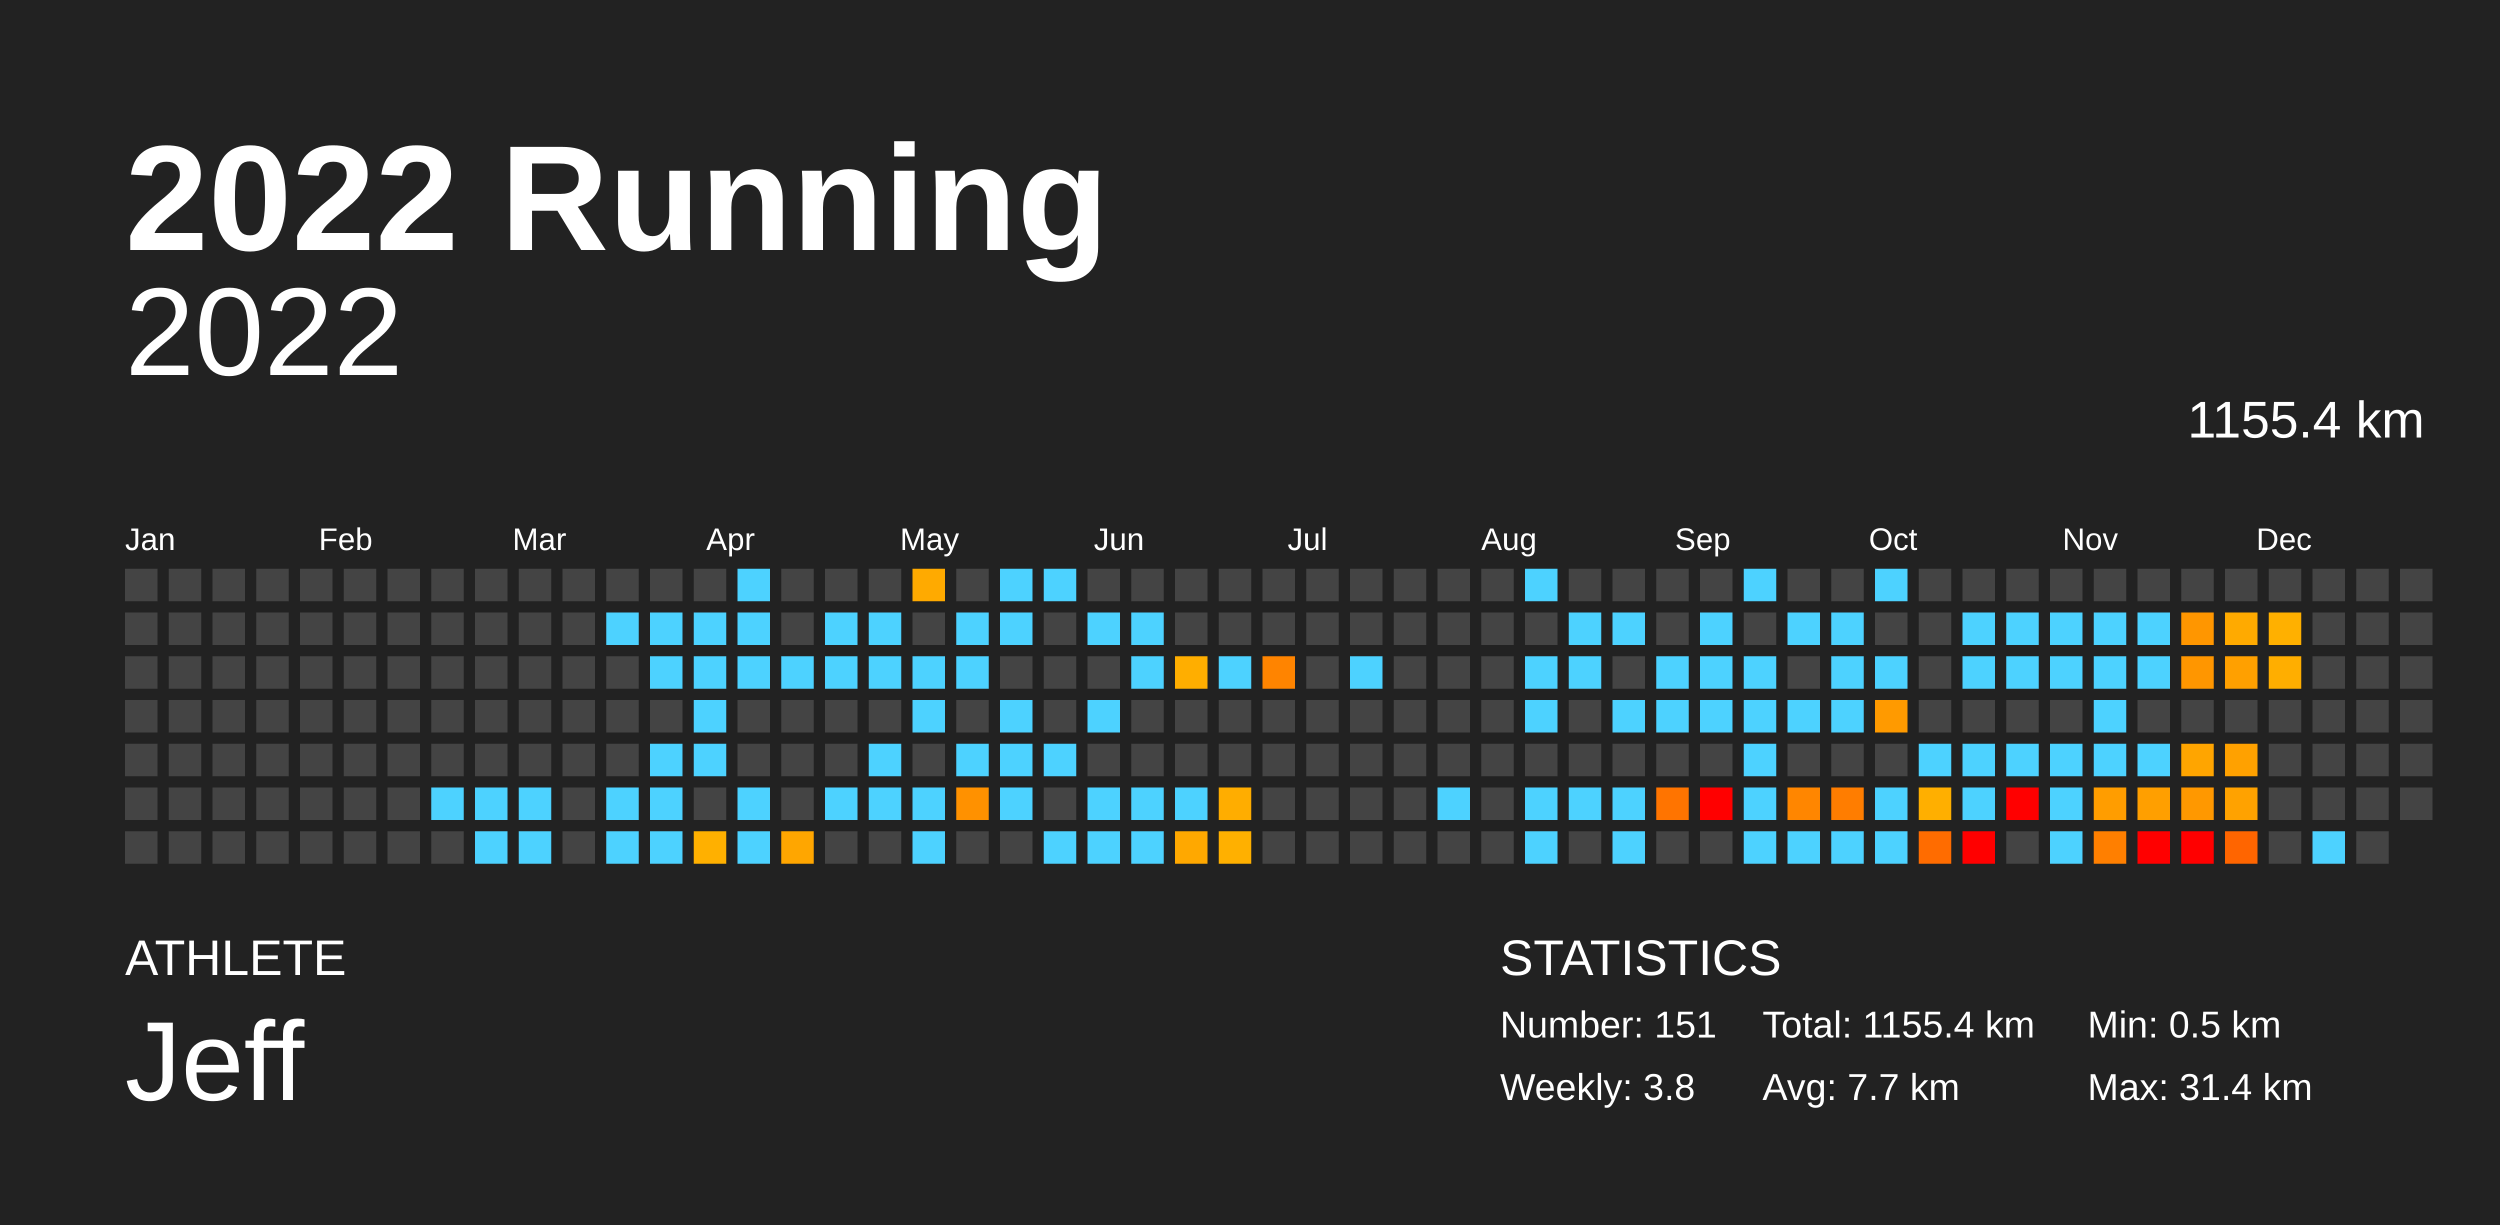
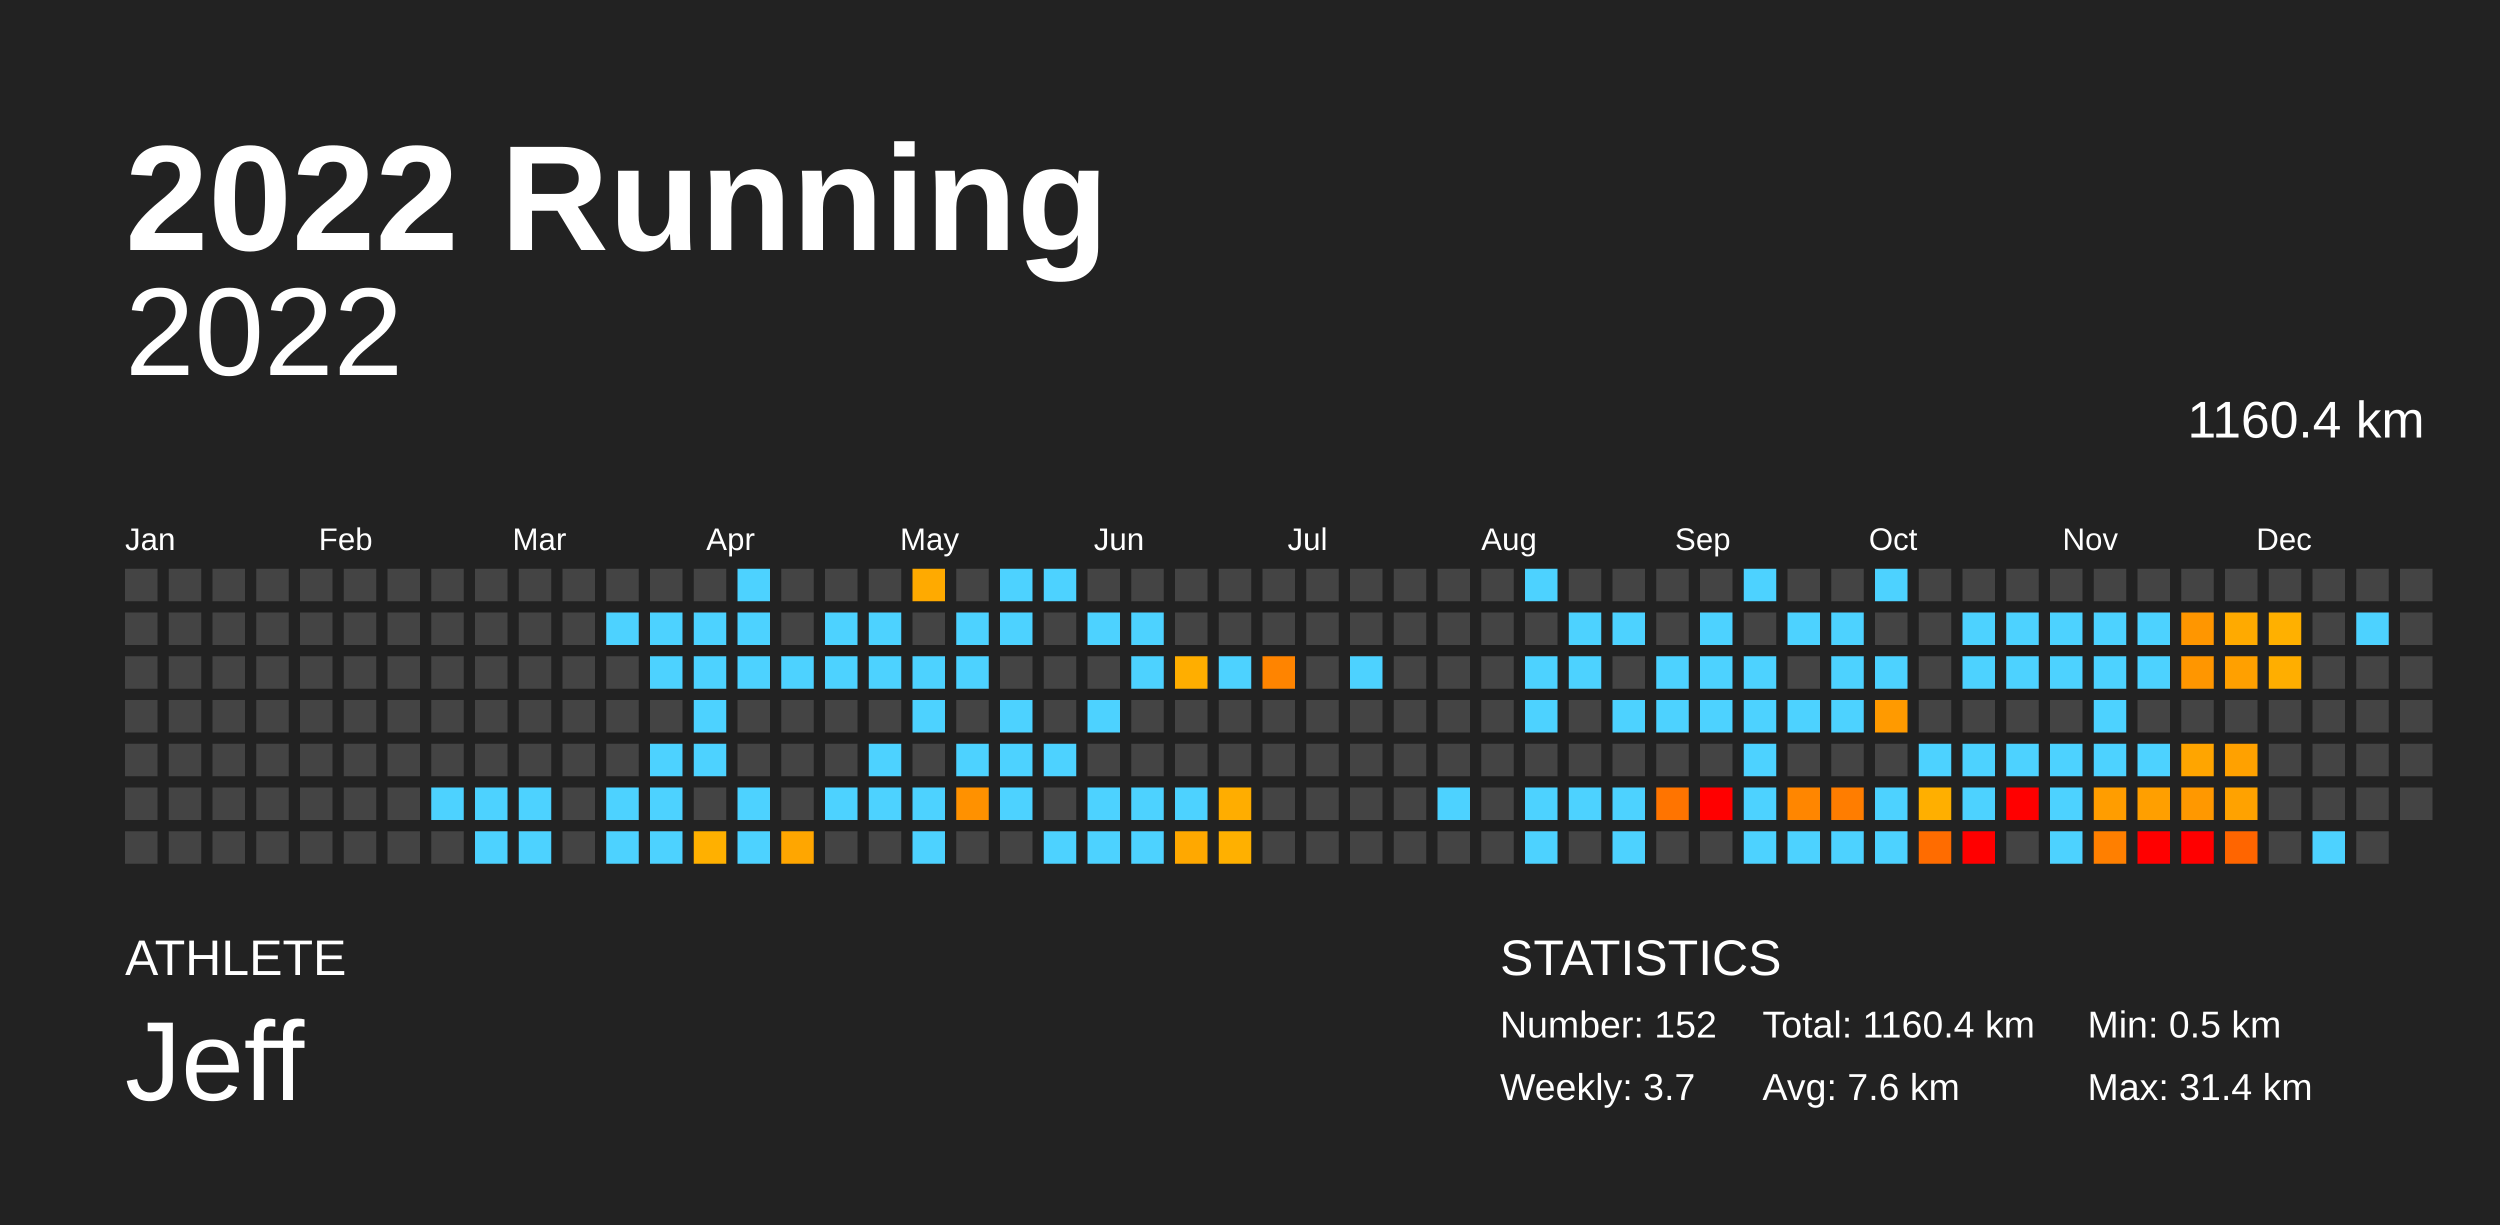
<svg xmlns="http://www.w3.org/2000/svg" baseProfile="full" height="98mm" version="1.1" viewBox="0,0,200,98" width="200mm">
  <defs />
  <rect fill="#222222" height="98" width="200" x="0" y="0" />
  <text fill="#FFFFFF" style="font-size:12px; font-family:Arial; font-weight:bold;" x="10" y="20">2022 Running</text>
  <text fill="#FFFFFF" style="font-size:4px; font-family:Arial" x="10" y="78">ATHLETE</text>
  <text fill="#FFFFFF" style="font-size:9px; font-family:Arial" x="10" y="88">Jeff</text>
  <text fill="#FFFFFF" style="font-size:4px; font-family:Arial" x="120" y="78">STATISTICS</text>
-   <text fill="#FFFFFF" style="font-size:3px; font-family:Arial" x="120" y="83">Number: 151</text>
-   <text fill="#FFFFFF" style="font-size:3px; font-family:Arial" x="120" y="88">Weekly: 3.8</text>
-   <text fill="#FFFFFF" style="font-size:3px; font-family:Arial" x="141" y="83">Total: 1155.4 km</text>
-   <text fill="#FFFFFF" style="font-size:3px; font-family:Arial" x="141" y="88">Avg: 7.7 km</text>
+   <text fill="#FFFFFF" style="font-size:3px; font-family:Arial" x="120" y="83">Number: 152</text>
+   <text fill="#FFFFFF" style="font-size:3px; font-family:Arial" x="120" y="88">Weekly: 3.7</text>
+   <text fill="#FFFFFF" style="font-size:3px; font-family:Arial" x="141" y="83">Total: 1160.4 km</text>
+   <text fill="#FFFFFF" style="font-size:3px; font-family:Arial" x="141" y="88">Avg: 7.6 km</text>
  <text fill="#FFFFFF" style="font-size:3px; font-family:Arial" x="167" y="83">Min: 0.5 km</text>
  <text fill="#FFFFFF" style="font-size:3px; font-family:Arial" x="167" y="88">Max: 31.4 km</text>
  <text alignment-baseline="hanging" fill="#FFFFFF" style="font-size:10.0px; font-family:Arial;" x="10" y="30">2022</text>
-   <text alignment-baseline="hanging" fill="#FFFFFF" style="font-size:4.125px; font-family:Arial;" x="175" y="35">1155.4 km</text>
+   <text alignment-baseline="hanging" fill="#FFFFFF" style="font-size:4.125px; font-family:Arial;" x="175" y="35">1160.4 km</text>
  <text fill="#FFFFFF" style="font-size:2.5px; font-family:Arial" x="10.0" y="44">Jan</text>
  <text fill="#FFFFFF" style="font-size:2.5px; font-family:Arial" x="25.5" y="44">Feb</text>
  <text fill="#FFFFFF" style="font-size:2.5px; font-family:Arial" x="41.0" y="44">Mar</text>
  <text fill="#FFFFFF" style="font-size:2.5px; font-family:Arial" x="56.5" y="44">Apr</text>
  <text fill="#FFFFFF" style="font-size:2.5px; font-family:Arial" x="72.0" y="44">May</text>
  <text fill="#FFFFFF" style="font-size:2.5px; font-family:Arial" x="87.5" y="44">Jun</text>
  <text fill="#FFFFFF" style="font-size:2.5px; font-family:Arial" x="103.0" y="44">Jul</text>
  <text fill="#FFFFFF" style="font-size:2.5px; font-family:Arial" x="118.5" y="44">Aug</text>
  <text fill="#FFFFFF" style="font-size:2.5px; font-family:Arial" x="134.0" y="44">Sep</text>
  <text fill="#FFFFFF" style="font-size:2.5px; font-family:Arial" x="149.5" y="44">Oct</text>
  <text fill="#FFFFFF" style="font-size:2.5px; font-family:Arial" x="165.0" y="44">Nov</text>
  <text fill="#FFFFFF" style="font-size:2.5px; font-family:Arial" x="180.5" y="44">Dec</text>
  <rect fill="#444444" height="2.6" width="2.6" x="10.0" y="45.5" />
  <rect fill="#444444" height="2.6" width="2.6" x="10.0" y="49.0" />
  <rect fill="#444444" height="2.6" width="2.6" x="10.0" y="52.5" />
  <rect fill="#444444" height="2.6" width="2.6" x="10.0" y="56.0" />
  <rect fill="#444444" height="2.6" width="2.6" x="10.0" y="59.5" />
  <rect fill="#444444" height="2.6" width="2.6" x="10.0" y="63.0" />
  <rect fill="#444444" height="2.6" width="2.6" x="10.0" y="66.5" />
  <rect fill="#444444" height="2.6" width="2.6" x="13.5" y="45.5" />
  <rect fill="#444444" height="2.6" width="2.6" x="13.5" y="49.0" />
  <rect fill="#444444" height="2.6" width="2.6" x="13.5" y="52.5" />
  <rect fill="#444444" height="2.6" width="2.6" x="13.5" y="56.0" />
  <rect fill="#444444" height="2.6" width="2.6" x="13.5" y="59.5" />
  <rect fill="#444444" height="2.6" width="2.6" x="13.5" y="63.0" />
  <rect fill="#444444" height="2.6" width="2.6" x="13.5" y="66.5" />
  <rect fill="#444444" height="2.6" width="2.6" x="17.0" y="45.5" />
  <rect fill="#444444" height="2.6" width="2.6" x="17.0" y="49.0" />
  <rect fill="#444444" height="2.6" width="2.6" x="17.0" y="52.5" />
  <rect fill="#444444" height="2.6" width="2.6" x="17.0" y="56.0" />
  <rect fill="#444444" height="2.6" width="2.6" x="17.0" y="59.5" />
  <rect fill="#444444" height="2.6" width="2.6" x="17.0" y="63.0" />
  <rect fill="#444444" height="2.6" width="2.6" x="17.0" y="66.5" />
  <rect fill="#444444" height="2.6" width="2.6" x="20.5" y="45.5" />
  <rect fill="#444444" height="2.6" width="2.6" x="20.5" y="49.0" />
  <rect fill="#444444" height="2.6" width="2.6" x="20.5" y="52.5" />
  <rect fill="#444444" height="2.6" width="2.6" x="20.5" y="56.0" />
  <rect fill="#444444" height="2.6" width="2.6" x="20.5" y="59.5" />
  <rect fill="#444444" height="2.6" width="2.6" x="20.5" y="63.0" />
  <rect fill="#444444" height="2.6" width="2.6" x="20.5" y="66.5" />
  <rect fill="#444444" height="2.6" width="2.6" x="24.0" y="45.5" />
  <rect fill="#444444" height="2.6" width="2.6" x="24.0" y="49.0" />
  <rect fill="#444444" height="2.6" width="2.6" x="24.0" y="52.5" />
  <rect fill="#444444" height="2.6" width="2.6" x="24.0" y="56.0" />
  <rect fill="#444444" height="2.6" width="2.6" x="24.0" y="59.5" />
  <rect fill="#444444" height="2.6" width="2.6" x="24.0" y="63.0" />
  <rect fill="#444444" height="2.6" width="2.6" x="24.0" y="66.5" />
  <rect fill="#444444" height="2.6" width="2.6" x="27.5" y="45.5" />
  <rect fill="#444444" height="2.6" width="2.6" x="27.5" y="49.0" />
  <rect fill="#444444" height="2.6" width="2.6" x="27.5" y="52.5" />
  <rect fill="#444444" height="2.6" width="2.6" x="27.5" y="56.0" />
  <rect fill="#444444" height="2.6" width="2.6" x="27.5" y="59.5" />
  <rect fill="#444444" height="2.6" width="2.6" x="27.5" y="63.0" />
  <rect fill="#444444" height="2.6" width="2.6" x="27.5" y="66.5" />
  <rect fill="#444444" height="2.6" width="2.6" x="31.0" y="45.5" />
  <rect fill="#444444" height="2.6" width="2.6" x="31.0" y="49.0" />
  <rect fill="#444444" height="2.6" width="2.6" x="31.0" y="52.5" />
  <rect fill="#444444" height="2.6" width="2.6" x="31.0" y="56.0" />
  <rect fill="#444444" height="2.6" width="2.6" x="31.0" y="59.5" />
  <rect fill="#444444" height="2.6" width="2.6" x="31.0" y="63.0" />
  <rect fill="#444444" height="2.6" width="2.6" x="31.0" y="66.5" />
  <rect fill="#444444" height="2.6" width="2.6" x="34.5" y="45.5" />
  <rect fill="#444444" height="2.6" width="2.6" x="34.5" y="49.0" />
  <rect fill="#444444" height="2.6" width="2.6" x="34.5" y="52.5" />
  <rect fill="#444444" height="2.6" width="2.6" x="34.5" y="56.0" />
  <rect fill="#444444" height="2.6" width="2.6" x="34.5" y="59.5" />
  <rect fill="#4dd2ff" height="2.6" width="2.6" x="34.5" y="63.0" />
  <rect fill="#444444" height="2.6" width="2.6" x="34.5" y="66.5" />
  <rect fill="#444444" height="2.6" width="2.6" x="38.0" y="45.5" />
  <rect fill="#444444" height="2.6" width="2.6" x="38.0" y="49.0" />
  <rect fill="#444444" height="2.6" width="2.6" x="38.0" y="52.5" />
  <rect fill="#444444" height="2.6" width="2.6" x="38.0" y="56.0" />
  <rect fill="#444444" height="2.6" width="2.6" x="38.0" y="59.5" />
  <rect fill="#4dd2ff" height="2.6" width="2.6" x="38.0" y="63.0" />
  <rect fill="#4dd2ff" height="2.6" width="2.6" x="38.0" y="66.5" />
  <rect fill="#444444" height="2.6" width="2.6" x="41.5" y="45.5" />
  <rect fill="#444444" height="2.6" width="2.6" x="41.5" y="49.0" />
  <rect fill="#444444" height="2.6" width="2.6" x="41.5" y="52.5" />
  <rect fill="#444444" height="2.6" width="2.6" x="41.5" y="56.0" />
  <rect fill="#444444" height="2.6" width="2.6" x="41.5" y="59.5" />
  <rect fill="#4dd2ff" height="2.6" width="2.6" x="41.5" y="63.0" />
  <rect fill="#4dd2ff" height="2.6" width="2.6" x="41.5" y="66.5" />
  <rect fill="#444444" height="2.6" width="2.6" x="45.0" y="45.5" />
  <rect fill="#444444" height="2.6" width="2.6" x="45.0" y="49.0" />
  <rect fill="#444444" height="2.6" width="2.6" x="45.0" y="52.5" />
  <rect fill="#444444" height="2.6" width="2.6" x="45.0" y="56.0" />
  <rect fill="#444444" height="2.6" width="2.6" x="45.0" y="59.5" />
  <rect fill="#444444" height="2.6" width="2.6" x="45.0" y="63.0" />
  <rect fill="#444444" height="2.6" width="2.6" x="45.0" y="66.5" />
  <rect fill="#444444" height="2.6" width="2.6" x="48.5" y="45.5" />
  <rect fill="#4dd2ff" height="2.6" width="2.6" x="48.5" y="49.0" />
  <rect fill="#444444" height="2.6" width="2.6" x="48.5" y="52.5" />
  <rect fill="#444444" height="2.6" width="2.6" x="48.5" y="56.0" />
  <rect fill="#444444" height="2.6" width="2.6" x="48.5" y="59.5" />
  <rect fill="#4dd2ff" height="2.6" width="2.6" x="48.5" y="63.0" />
  <rect fill="#4dd2ff" height="2.6" width="2.6" x="48.5" y="66.5" />
  <rect fill="#444444" height="2.6" width="2.6" x="52.0" y="45.5" />
  <rect fill="#4dd2ff" height="2.6" width="2.6" x="52.0" y="49.0" />
  <rect fill="#4dd2ff" height="2.6" width="2.6" x="52.0" y="52.5" />
  <rect fill="#444444" height="2.6" width="2.6" x="52.0" y="56.0" />
  <rect fill="#4dd2ff" height="2.6" width="2.6" x="52.0" y="59.5" />
  <rect fill="#4dd2ff" height="2.6" width="2.6" x="52.0" y="63.0" />
  <rect fill="#4dd2ff" height="2.6" width="2.6" x="52.0" y="66.5" />
  <rect fill="#444444" height="2.6" width="2.6" x="55.5" y="45.5" />
  <rect fill="#4dd2ff" height="2.6" width="2.6" x="55.5" y="49.0" />
  <rect fill="#4dd2ff" height="2.6" width="2.6" x="55.5" y="52.5" />
  <rect fill="#4dd2ff" height="2.6" width="2.6" x="55.5" y="56.0" />
  <rect fill="#4dd2ff" height="2.6" width="2.6" x="55.5" y="59.5" />
  <rect fill="#444444" height="2.6" width="2.6" x="55.5" y="63.0" />
  <rect fill="#ffb000" height="2.6" width="2.6" x="55.5" y="66.5" />
  <rect fill="#4dd2ff" height="2.6" width="2.6" x="59.0" y="45.5" />
  <rect fill="#4dd2ff" height="2.6" width="2.6" x="59.0" y="49.0" />
  <rect fill="#4dd2ff" height="2.6" width="2.6" x="59.0" y="52.5" />
  <rect fill="#444444" height="2.6" width="2.6" x="59.0" y="56.0" />
  <rect fill="#444444" height="2.6" width="2.6" x="59.0" y="59.5" />
  <rect fill="#4dd2ff" height="2.6" width="2.6" x="59.0" y="63.0" />
  <rect fill="#4dd2ff" height="2.6" width="2.6" x="59.0" y="66.5" />
  <rect fill="#444444" height="2.6" width="2.6" x="62.5" y="45.5" />
  <rect fill="#444444" height="2.6" width="2.6" x="62.5" y="49.0" />
  <rect fill="#4dd2ff" height="2.6" width="2.6" x="62.5" y="52.5" />
  <rect fill="#444444" height="2.6" width="2.6" x="62.5" y="56.0" />
  <rect fill="#444444" height="2.6" width="2.6" x="62.5" y="59.5" />
  <rect fill="#444444" height="2.6" width="2.6" x="62.5" y="63.0" />
  <rect fill="#ffa600" height="2.6" width="2.6" x="62.5" y="66.5" />
  <rect fill="#444444" height="2.6" width="2.6" x="66.0" y="45.5" />
  <rect fill="#4dd2ff" height="2.6" width="2.6" x="66.0" y="49.0" />
  <rect fill="#4dd2ff" height="2.6" width="2.6" x="66.0" y="52.5" />
  <rect fill="#444444" height="2.6" width="2.6" x="66.0" y="56.0" />
  <rect fill="#444444" height="2.6" width="2.6" x="66.0" y="59.5" />
  <rect fill="#4dd2ff" height="2.6" width="2.6" x="66.0" y="63.0" />
  <rect fill="#444444" height="2.6" width="2.6" x="66.0" y="66.5" />
  <rect fill="#444444" height="2.6" width="2.6" x="69.5" y="45.5" />
  <rect fill="#4dd2ff" height="2.6" width="2.6" x="69.5" y="49.0" />
  <rect fill="#4dd2ff" height="2.6" width="2.6" x="69.5" y="52.5" />
  <rect fill="#444444" height="2.6" width="2.6" x="69.5" y="56.0" />
  <rect fill="#4dd2ff" height="2.6" width="2.6" x="69.5" y="59.5" />
  <rect fill="#4dd2ff" height="2.6" width="2.6" x="69.5" y="63.0" />
  <rect fill="#444444" height="2.6" width="2.6" x="69.5" y="66.5" />
  <rect fill="#ffaa00" height="2.6" width="2.6" x="73.0" y="45.5" />
  <rect fill="#444444" height="2.6" width="2.6" x="73.0" y="49.0" />
  <rect fill="#4dd2ff" height="2.6" width="2.6" x="73.0" y="52.5" />
  <rect fill="#4dd2ff" height="2.6" width="2.6" x="73.0" y="56.0" />
  <rect fill="#444444" height="2.6" width="2.6" x="73.0" y="59.5" />
  <rect fill="#4dd2ff" height="2.6" width="2.6" x="73.0" y="63.0" />
  <rect fill="#4dd2ff" height="2.6" width="2.6" x="73.0" y="66.5" />
  <rect fill="#444444" height="2.6" width="2.6" x="76.5" y="45.5" />
  <rect fill="#4dd2ff" height="2.6" width="2.6" x="76.5" y="49.0" />
  <rect fill="#4dd2ff" height="2.6" width="2.6" x="76.5" y="52.5" />
  <rect fill="#444444" height="2.6" width="2.6" x="76.5" y="56.0" />
  <rect fill="#4dd2ff" height="2.6" width="2.6" x="76.5" y="59.5" />
  <rect fill="#ff9100" height="2.6" width="2.6" x="76.5" y="63.0" />
  <rect fill="#444444" height="2.6" width="2.6" x="76.5" y="66.5" />
  <rect fill="#4dd2ff" height="2.6" width="2.6" x="80.0" y="45.5" />
  <rect fill="#4dd2ff" height="2.6" width="2.6" x="80.0" y="49.0" />
  <rect fill="#444444" height="2.6" width="2.6" x="80.0" y="52.5" />
  <rect fill="#4dd2ff" height="2.6" width="2.6" x="80.0" y="56.0" />
  <rect fill="#4dd2ff" height="2.6" width="2.6" x="80.0" y="59.5" />
  <rect fill="#4dd2ff" height="2.6" width="2.6" x="80.0" y="63.0" />
  <rect fill="#444444" height="2.6" width="2.6" x="80.0" y="66.5" />
  <rect fill="#4dd2ff" height="2.6" width="2.6" x="83.5" y="45.5" />
  <rect fill="#444444" height="2.6" width="2.6" x="83.5" y="49.0" />
  <rect fill="#444444" height="2.6" width="2.6" x="83.5" y="52.5" />
  <rect fill="#444444" height="2.6" width="2.6" x="83.5" y="56.0" />
  <rect fill="#4dd2ff" height="2.6" width="2.6" x="83.5" y="59.5" />
  <rect fill="#444444" height="2.6" width="2.6" x="83.5" y="63.0" />
  <rect fill="#4dd2ff" height="2.6" width="2.6" x="83.5" y="66.5" />
  <rect fill="#444444" height="2.6" width="2.6" x="87.0" y="45.5" />
  <rect fill="#4dd2ff" height="2.6" width="2.6" x="87.0" y="49.0" />
  <rect fill="#444444" height="2.6" width="2.6" x="87.0" y="52.5" />
  <rect fill="#4dd2ff" height="2.6" width="2.6" x="87.0" y="56.0" />
  <rect fill="#444444" height="2.6" width="2.6" x="87.0" y="59.5" />
  <rect fill="#4dd2ff" height="2.6" width="2.6" x="87.0" y="63.0" />
  <rect fill="#4dd2ff" height="2.6" width="2.6" x="87.0" y="66.5" />
  <rect fill="#444444" height="2.6" width="2.6" x="90.5" y="45.5" />
  <rect fill="#4dd2ff" height="2.6" width="2.6" x="90.5" y="49.0" />
  <rect fill="#4dd2ff" height="2.6" width="2.6" x="90.5" y="52.5" />
  <rect fill="#444444" height="2.6" width="2.6" x="90.5" y="56.0" />
  <rect fill="#444444" height="2.6" width="2.6" x="90.5" y="59.5" />
  <rect fill="#4dd2ff" height="2.6" width="2.6" x="90.5" y="63.0" />
  <rect fill="#4dd2ff" height="2.6" width="2.6" x="90.5" y="66.5" />
  <rect fill="#444444" height="2.6" width="2.6" x="94.0" y="45.5" />
  <rect fill="#444444" height="2.6" width="2.6" x="94.0" y="49.0" />
  <rect fill="#ffae00" height="2.6" width="2.6" x="94.0" y="52.5" />
  <rect fill="#444444" height="2.6" width="2.6" x="94.0" y="56.0" />
  <rect fill="#444444" height="2.6" width="2.6" x="94.0" y="59.5" />
  <rect fill="#4dd2ff" height="2.6" width="2.6" x="94.0" y="63.0" />
  <rect fill="#ffa800" height="2.6" width="2.6" x="94.0" y="66.5" />
  <rect fill="#444444" height="2.6" width="2.6" x="97.5" y="45.5" />
  <rect fill="#444444" height="2.6" width="2.6" x="97.5" y="49.0" />
  <rect fill="#4dd2ff" height="2.6" width="2.6" x="97.5" y="52.5" />
  <rect fill="#444444" height="2.6" width="2.6" x="97.5" y="56.0" />
  <rect fill="#444444" height="2.6" width="2.6" x="97.5" y="59.5" />
  <rect fill="#ffad00" height="2.6" width="2.6" x="97.5" y="63.0" />
  <rect fill="#ffb000" height="2.6" width="2.6" x="97.5" y="66.5" />
  <rect fill="#444444" height="2.6" width="2.6" x="101.0" y="45.5" />
  <rect fill="#444444" height="2.6" width="2.6" x="101.0" y="49.0" />
  <rect fill="#ff8400" height="2.6" width="2.6" x="101.0" y="52.5" />
  <rect fill="#444444" height="2.6" width="2.6" x="101.0" y="56.0" />
  <rect fill="#444444" height="2.6" width="2.6" x="101.0" y="59.5" />
  <rect fill="#444444" height="2.6" width="2.6" x="101.0" y="63.0" />
  <rect fill="#444444" height="2.6" width="2.6" x="101.0" y="66.5" />
  <rect fill="#444444" height="2.6" width="2.6" x="104.5" y="45.5" />
  <rect fill="#444444" height="2.6" width="2.6" x="104.5" y="49.0" />
  <rect fill="#444444" height="2.6" width="2.6" x="104.5" y="52.5" />
  <rect fill="#444444" height="2.6" width="2.6" x="104.5" y="56.0" />
  <rect fill="#444444" height="2.6" width="2.6" x="104.5" y="59.5" />
  <rect fill="#444444" height="2.6" width="2.6" x="104.5" y="63.0" />
  <rect fill="#444444" height="2.6" width="2.6" x="104.5" y="66.5" />
  <rect fill="#444444" height="2.6" width="2.6" x="108.0" y="45.5" />
  <rect fill="#444444" height="2.6" width="2.6" x="108.0" y="49.0" />
  <rect fill="#4dd2ff" height="2.6" width="2.6" x="108.0" y="52.5" />
  <rect fill="#444444" height="2.6" width="2.6" x="108.0" y="56.0" />
  <rect fill="#444444" height="2.6" width="2.6" x="108.0" y="59.5" />
  <rect fill="#444444" height="2.6" width="2.6" x="108.0" y="63.0" />
  <rect fill="#444444" height="2.6" width="2.6" x="108.0" y="66.5" />
  <rect fill="#444444" height="2.6" width="2.6" x="111.5" y="45.5" />
  <rect fill="#444444" height="2.6" width="2.6" x="111.5" y="49.0" />
  <rect fill="#444444" height="2.6" width="2.6" x="111.5" y="52.5" />
  <rect fill="#444444" height="2.6" width="2.6" x="111.5" y="56.0" />
  <rect fill="#444444" height="2.6" width="2.6" x="111.5" y="59.5" />
  <rect fill="#444444" height="2.6" width="2.6" x="111.5" y="63.0" />
  <rect fill="#444444" height="2.6" width="2.6" x="111.5" y="66.5" />
  <rect fill="#444444" height="2.6" width="2.6" x="115.0" y="45.5" />
  <rect fill="#444444" height="2.6" width="2.6" x="115.0" y="49.0" />
  <rect fill="#444444" height="2.6" width="2.6" x="115.0" y="52.5" />
  <rect fill="#444444" height="2.6" width="2.6" x="115.0" y="56.0" />
  <rect fill="#444444" height="2.6" width="2.6" x="115.0" y="59.5" />
  <rect fill="#4dd2ff" height="2.6" width="2.6" x="115.0" y="63.0" />
  <rect fill="#444444" height="2.6" width="2.6" x="115.0" y="66.5" />
  <rect fill="#444444" height="2.6" width="2.6" x="118.5" y="45.5" />
  <rect fill="#444444" height="2.6" width="2.6" x="118.5" y="49.0" />
  <rect fill="#444444" height="2.6" width="2.6" x="118.5" y="52.5" />
  <rect fill="#444444" height="2.6" width="2.6" x="118.5" y="56.0" />
  <rect fill="#444444" height="2.6" width="2.6" x="118.5" y="59.5" />
  <rect fill="#444444" height="2.6" width="2.6" x="118.5" y="63.0" />
  <rect fill="#444444" height="2.6" width="2.6" x="118.5" y="66.5" />
  <rect fill="#4dd2ff" height="2.6" width="2.6" x="122.0" y="45.5" />
  <rect fill="#444444" height="2.6" width="2.6" x="122.0" y="49.0" />
  <rect fill="#4dd2ff" height="2.6" width="2.6" x="122.0" y="52.5" />
  <rect fill="#4dd2ff" height="2.6" width="2.6" x="122.0" y="56.0" />
  <rect fill="#444444" height="2.6" width="2.6" x="122.0" y="59.5" />
  <rect fill="#4dd2ff" height="2.6" width="2.6" x="122.0" y="63.0" />
  <rect fill="#4dd2ff" height="2.6" width="2.6" x="122.0" y="66.5" />
  <rect fill="#444444" height="2.6" width="2.6" x="125.5" y="45.5" />
  <rect fill="#4dd2ff" height="2.6" width="2.6" x="125.5" y="49.0" />
  <rect fill="#4dd2ff" height="2.6" width="2.6" x="125.5" y="52.5" />
  <rect fill="#444444" height="2.6" width="2.6" x="125.5" y="56.0" />
  <rect fill="#444444" height="2.6" width="2.6" x="125.5" y="59.5" />
  <rect fill="#4dd2ff" height="2.6" width="2.6" x="125.5" y="63.0" />
  <rect fill="#444444" height="2.6" width="2.6" x="125.5" y="66.5" />
  <rect fill="#444444" height="2.6" width="2.6" x="129.0" y="45.5" />
  <rect fill="#4dd2ff" height="2.6" width="2.6" x="129.0" y="49.0" />
  <rect fill="#444444" height="2.6" width="2.6" x="129.0" y="52.5" />
  <rect fill="#4dd2ff" height="2.6" width="2.6" x="129.0" y="56.0" />
  <rect fill="#444444" height="2.6" width="2.6" x="129.0" y="59.5" />
  <rect fill="#4dd2ff" height="2.6" width="2.6" x="129.0" y="63.0" />
  <rect fill="#4dd2ff" height="2.6" width="2.6" x="129.0" y="66.5" />
  <rect fill="#444444" height="2.6" width="2.6" x="132.5" y="45.5" />
  <rect fill="#444444" height="2.6" width="2.6" x="132.5" y="49.0" />
  <rect fill="#4dd2ff" height="2.6" width="2.6" x="132.5" y="52.5" />
  <rect fill="#4dd2ff" height="2.6" width="2.6" x="132.5" y="56.0" />
  <rect fill="#444444" height="2.6" width="2.6" x="132.5" y="59.5" />
  <rect fill="#ff7400" height="2.6" width="2.6" x="132.5" y="63.0" />
  <rect fill="#444444" height="2.6" width="2.6" x="132.5" y="66.5" />
  <rect fill="#444444" height="2.6" width="2.6" x="136.0" y="45.5" />
  <rect fill="#4dd2ff" height="2.6" width="2.6" x="136.0" y="49.0" />
  <rect fill="#4dd2ff" height="2.6" width="2.6" x="136.0" y="52.5" />
  <rect fill="#4dd2ff" height="2.6" width="2.6" x="136.0" y="56.0" />
  <rect fill="#444444" height="2.6" width="2.6" x="136.0" y="59.5" />
  <rect fill="red" height="2.6" width="2.6" x="136.0" y="63.0" />
  <rect fill="#444444" height="2.6" width="2.6" x="136.0" y="66.5" />
  <rect fill="#4dd2ff" height="2.6" width="2.6" x="139.5" y="45.5" />
  <rect fill="#444444" height="2.6" width="2.6" x="139.5" y="49.0" />
  <rect fill="#4dd2ff" height="2.6" width="2.6" x="139.5" y="52.5" />
  <rect fill="#4dd2ff" height="2.6" width="2.6" x="139.5" y="56.0" />
  <rect fill="#4dd2ff" height="2.6" width="2.6" x="139.5" y="59.5" />
  <rect fill="#4dd2ff" height="2.6" width="2.6" x="139.5" y="63.0" />
  <rect fill="#4dd2ff" height="2.6" width="2.6" x="139.5" y="66.5" />
  <rect fill="#444444" height="2.6" width="2.6" x="143.0" y="45.5" />
  <rect fill="#4dd2ff" height="2.6" width="2.6" x="143.0" y="49.0" />
  <rect fill="#444444" height="2.6" width="2.6" x="143.0" y="52.5" />
  <rect fill="#4dd2ff" height="2.6" width="2.6" x="143.0" y="56.0" />
  <rect fill="#444444" height="2.6" width="2.6" x="143.0" y="59.5" />
  <rect fill="#ff8600" height="2.6" width="2.6" x="143.0" y="63.0" />
  <rect fill="#4dd2ff" height="2.6" width="2.6" x="143.0" y="66.5" />
  <rect fill="#444444" height="2.6" width="2.6" x="146.5" y="45.5" />
  <rect fill="#4dd2ff" height="2.6" width="2.6" x="146.5" y="49.0" />
  <rect fill="#4dd2ff" height="2.6" width="2.6" x="146.5" y="52.5" />
  <rect fill="#4dd2ff" height="2.6" width="2.6" x="146.5" y="56.0" />
  <rect fill="#444444" height="2.6" width="2.6" x="146.5" y="59.5" />
  <rect fill="#ff7d00" height="2.6" width="2.6" x="146.5" y="63.0" />
  <rect fill="#4dd2ff" height="2.6" width="2.6" x="146.5" y="66.5" />
  <rect fill="#4dd2ff" height="2.6" width="2.6" x="150.0" y="45.5" />
  <rect fill="#444444" height="2.6" width="2.6" x="150.0" y="49.0" />
  <rect fill="#4dd2ff" height="2.6" width="2.6" x="150.0" y="52.5" />
  <rect fill="#ff9a00" height="2.6" width="2.6" x="150.0" y="56.0" />
  <rect fill="#444444" height="2.6" width="2.6" x="150.0" y="59.5" />
  <rect fill="#4dd2ff" height="2.6" width="2.6" x="150.0" y="63.0" />
  <rect fill="#4dd2ff" height="2.6" width="2.6" x="150.0" y="66.5" />
  <rect fill="#444444" height="2.6" width="2.6" x="153.5" y="45.5" />
  <rect fill="#444444" height="2.6" width="2.6" x="153.5" y="49.0" />
  <rect fill="#444444" height="2.6" width="2.6" x="153.5" y="52.5" />
  <rect fill="#444444" height="2.6" width="2.6" x="153.5" y="56.0" />
  <rect fill="#4dd2ff" height="2.6" width="2.6" x="153.5" y="59.5" />
  <rect fill="#ffaf00" height="2.6" width="2.6" x="153.5" y="63.0" />
  <rect fill="#ff6c00" height="2.6" width="2.6" x="153.5" y="66.5" />
  <rect fill="#444444" height="2.6" width="2.6" x="157.0" y="45.5" />
  <rect fill="#4dd2ff" height="2.6" width="2.6" x="157.0" y="49.0" />
  <rect fill="#4dd2ff" height="2.6" width="2.6" x="157.0" y="52.5" />
  <rect fill="#444444" height="2.6" width="2.6" x="157.0" y="56.0" />
  <rect fill="#4dd2ff" height="2.6" width="2.6" x="157.0" y="59.5" />
  <rect fill="#4dd2ff" height="2.6" width="2.6" x="157.0" y="63.0" />
  <rect fill="red" height="2.6" width="2.6" x="157.0" y="66.5" />
  <rect fill="#444444" height="2.6" width="2.6" x="160.5" y="45.5" />
  <rect fill="#4dd2ff" height="2.6" width="2.6" x="160.5" y="49.0" />
  <rect fill="#4dd2ff" height="2.6" width="2.6" x="160.5" y="52.5" />
  <rect fill="#444444" height="2.6" width="2.6" x="160.5" y="56.0" />
  <rect fill="#4dd2ff" height="2.6" width="2.6" x="160.5" y="59.5" />
  <rect fill="red" height="2.6" width="2.6" x="160.5" y="63.0" />
  <rect fill="#444444" height="2.6" width="2.6" x="160.5" y="66.5" />
  <rect fill="#444444" height="2.6" width="2.6" x="164.0" y="45.5" />
  <rect fill="#4dd2ff" height="2.6" width="2.6" x="164.0" y="49.0" />
  <rect fill="#4dd2ff" height="2.6" width="2.6" x="164.0" y="52.5" />
  <rect fill="#444444" height="2.6" width="2.6" x="164.0" y="56.0" />
  <rect fill="#4dd2ff" height="2.6" width="2.6" x="164.0" y="59.5" />
  <rect fill="#4dd2ff" height="2.6" width="2.6" x="164.0" y="63.0" />
  <rect fill="#4dd2ff" height="2.6" width="2.6" x="164.0" y="66.5" />
  <rect fill="#444444" height="2.6" width="2.6" x="167.5" y="45.5" />
  <rect fill="#4dd2ff" height="2.6" width="2.6" x="167.5" y="49.0" />
  <rect fill="#4dd2ff" height="2.6" width="2.6" x="167.5" y="52.5" />
  <rect fill="#4dd2ff" height="2.6" width="2.6" x="167.5" y="56.0" />
  <rect fill="#4dd2ff" height="2.6" width="2.6" x="167.5" y="59.5" />
  <rect fill="#ff9d00" height="2.6" width="2.6" x="167.5" y="63.0" />
  <rect fill="#ff7f00" height="2.6" width="2.6" x="167.5" y="66.5" />
  <rect fill="#444444" height="2.6" width="2.6" x="171.0" y="45.5" />
  <rect fill="#4dd2ff" height="2.6" width="2.6" x="171.0" y="49.0" />
  <rect fill="#4dd2ff" height="2.6" width="2.6" x="171.0" y="52.5" />
  <rect fill="#444444" height="2.6" width="2.6" x="171.0" y="56.0" />
  <rect fill="#4dd2ff" height="2.6" width="2.6" x="171.0" y="59.5" />
  <rect fill="#ff9f00" height="2.6" width="2.6" x="171.0" y="63.0" />
  <rect fill="red" height="2.6" width="2.6" x="171.0" y="66.5" />
  <rect fill="#444444" height="2.6" width="2.6" x="174.5" y="45.5" />
  <rect fill="#ff9600" height="2.6" width="2.6" x="174.5" y="49.0" />
  <rect fill="#ff9600" height="2.6" width="2.6" x="174.5" y="52.5" />
  <rect fill="#444444" height="2.6" width="2.6" x="174.5" y="56.0" />
  <rect fill="#ffa500" height="2.6" width="2.6" x="174.5" y="59.5" />
  <rect fill="#ff9800" height="2.6" width="2.6" x="174.5" y="63.0" />
  <rect fill="red" height="2.6" width="2.6" x="174.5" y="66.5" />
  <rect fill="#444444" height="2.6" width="2.6" x="178.0" y="45.5" />
  <rect fill="#ffaa00" height="2.6" width="2.6" x="178.0" y="49.0" />
  <rect fill="#ffa000" height="2.6" width="2.6" x="178.0" y="52.5" />
  <rect fill="#444444" height="2.6" width="2.6" x="178.0" y="56.0" />
  <rect fill="#ffa100" height="2.6" width="2.6" x="178.0" y="59.5" />
  <rect fill="#ffa200" height="2.6" width="2.6" x="178.0" y="63.0" />
  <rect fill="#ff6500" height="2.6" width="2.6" x="178.0" y="66.5" />
  <rect fill="#444444" height="2.6" width="2.6" x="181.5" y="45.5" />
  <rect fill="#ffb000" height="2.6" width="2.6" x="181.5" y="49.0" />
  <rect fill="#ffae00" height="2.6" width="2.6" x="181.5" y="52.5" />
  <rect fill="#444444" height="2.6" width="2.6" x="181.5" y="56.0" />
  <rect fill="#444444" height="2.6" width="2.6" x="181.5" y="59.5" />
  <rect fill="#444444" height="2.6" width="2.6" x="181.5" y="63.0" />
  <rect fill="#444444" height="2.6" width="2.6" x="181.5" y="66.5" />
  <rect fill="#444444" height="2.6" width="2.6" x="185.0" y="45.5" />
  <rect fill="#444444" height="2.6" width="2.6" x="185.0" y="49.0" />
  <rect fill="#444444" height="2.6" width="2.6" x="185.0" y="52.5" />
  <rect fill="#444444" height="2.6" width="2.6" x="185.0" y="56.0" />
  <rect fill="#444444" height="2.6" width="2.6" x="185.0" y="59.5" />
  <rect fill="#444444" height="2.6" width="2.6" x="185.0" y="63.0" />
  <rect fill="#4dd2ff" height="2.6" width="2.6" x="185.0" y="66.5" />
  <rect fill="#444444" height="2.6" width="2.6" x="188.5" y="45.5" />
-   <rect fill="#444444" height="2.6" width="2.6" x="188.5" y="49.0" />
+   <rect fill="#4dd2ff" height="2.6" width="2.6" x="188.5" y="49.0" />
  <rect fill="#444444" height="2.6" width="2.6" x="188.5" y="52.5" />
  <rect fill="#444444" height="2.6" width="2.6" x="188.5" y="56.0" />
  <rect fill="#444444" height="2.6" width="2.6" x="188.5" y="59.5" />
  <rect fill="#444444" height="2.6" width="2.6" x="188.5" y="63.0" />
  <rect fill="#444444" height="2.6" width="2.6" x="188.5" y="66.5" />
  <rect fill="#444444" height="2.6" width="2.6" x="192.0" y="45.5" />
  <rect fill="#444444" height="2.6" width="2.6" x="192.0" y="49.0" />
  <rect fill="#444444" height="2.6" width="2.6" x="192.0" y="52.5" />
  <rect fill="#444444" height="2.6" width="2.6" x="192.0" y="56.0" />
  <rect fill="#444444" height="2.6" width="2.6" x="192.0" y="59.5" />
  <rect fill="#444444" height="2.6" width="2.6" x="192.0" y="63.0" />
</svg>
